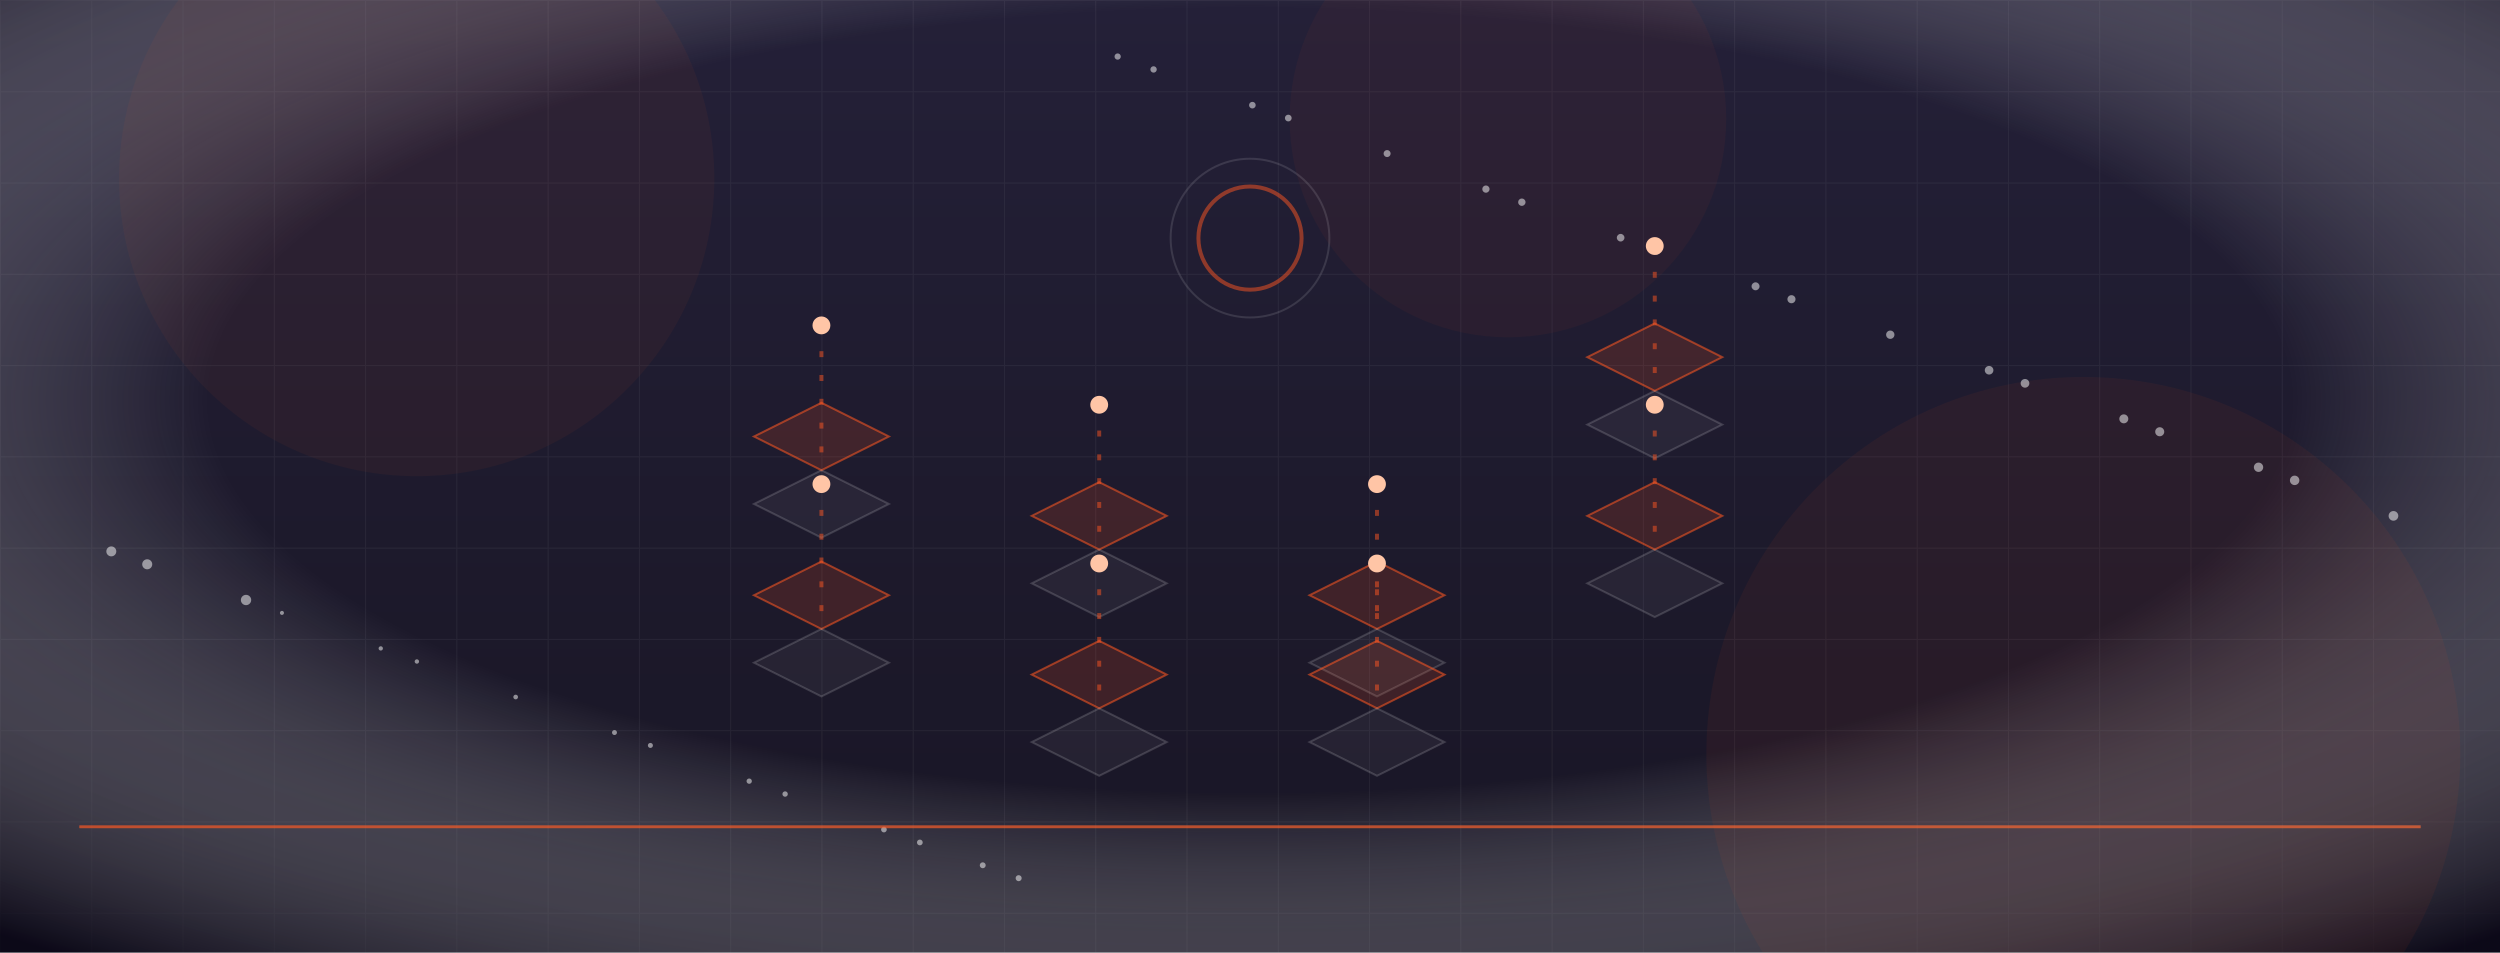
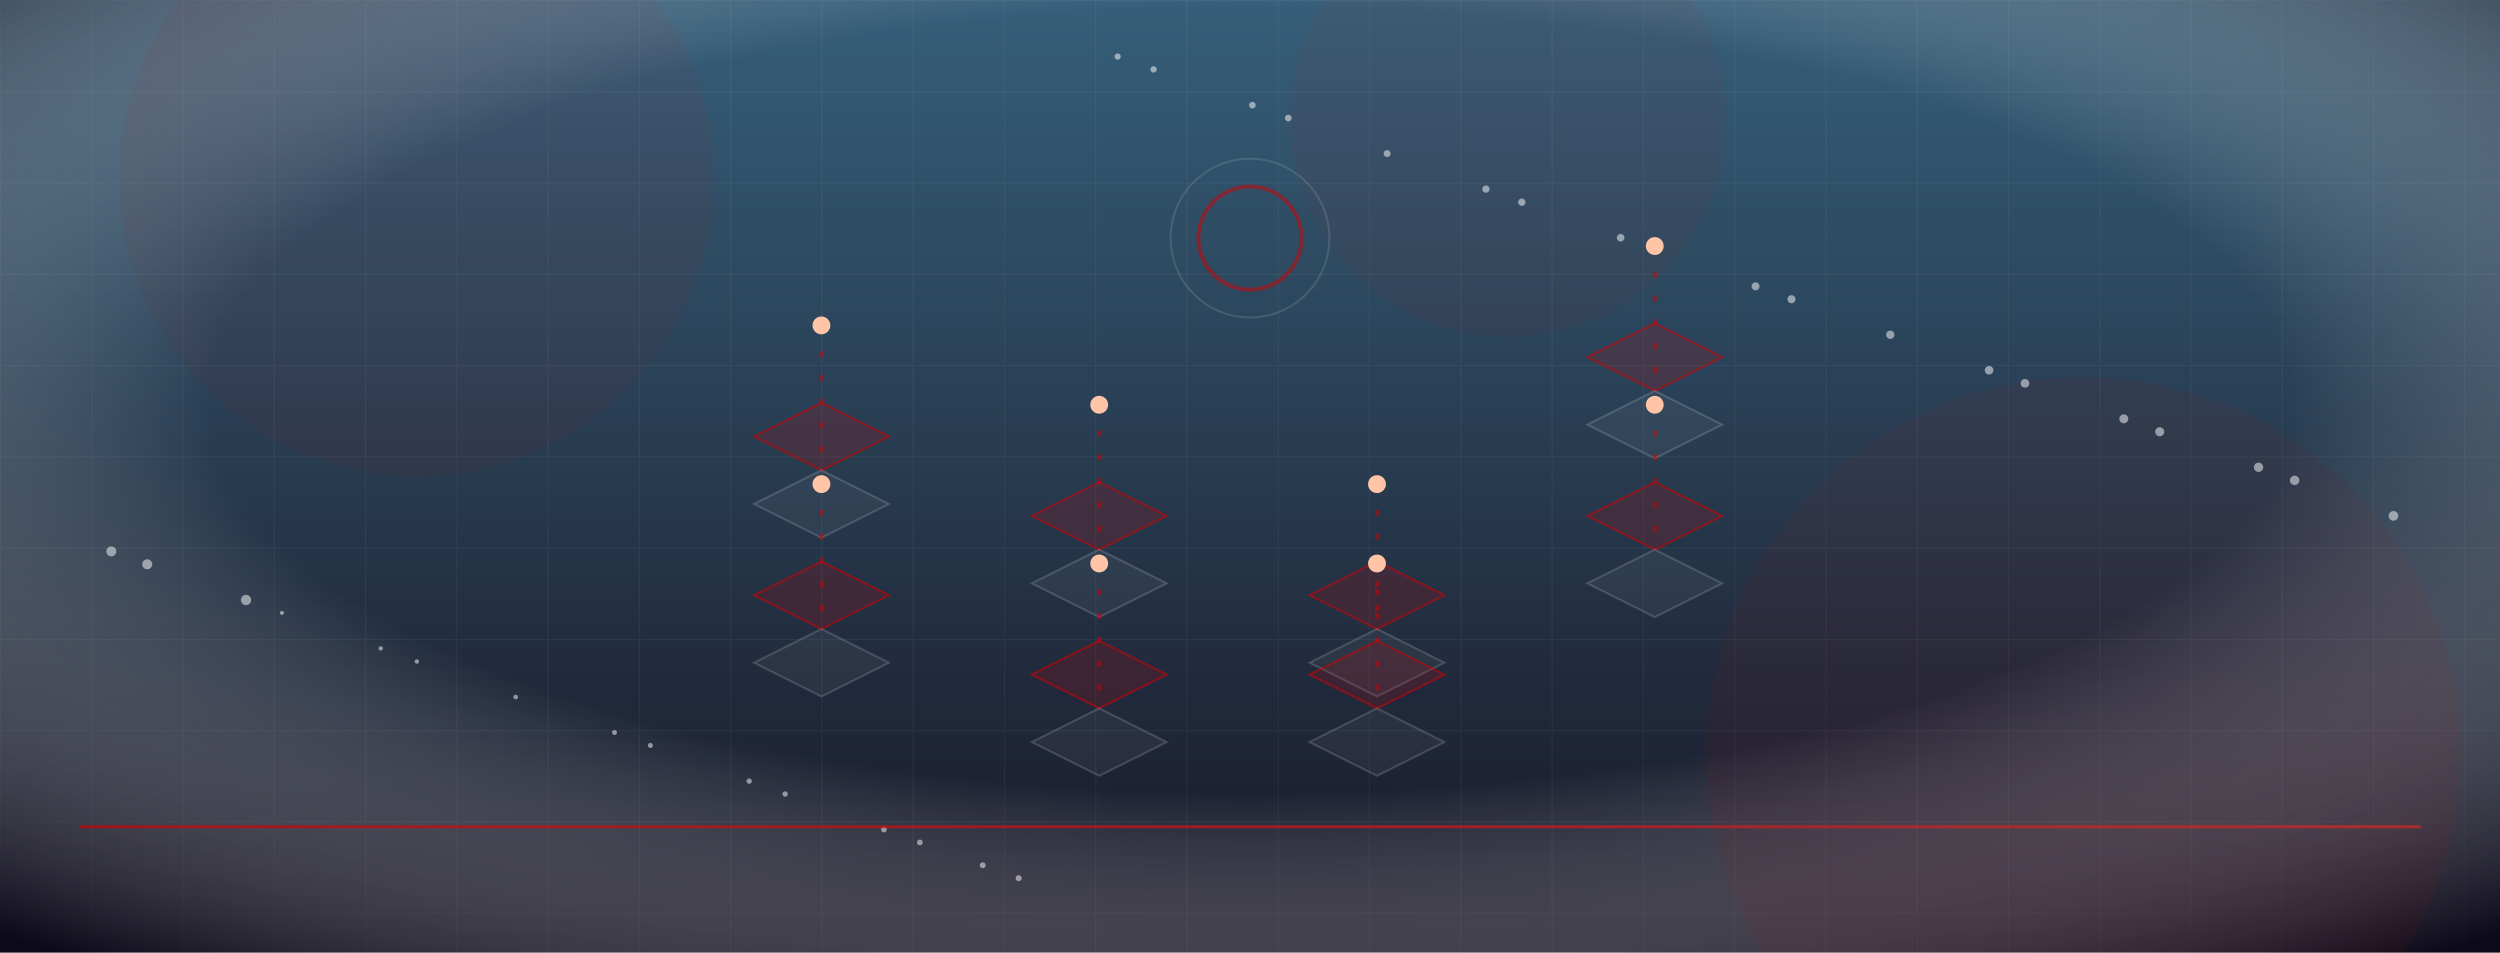
<svg xmlns="http://www.w3.org/2000/svg" viewBox="0 0 1260 480" preserveAspectRatio="xMidYMid slice" width="1260" height="480">
  <defs>
    <linearGradient id="bg" x1="0" y1="0" x2="0" y2="1">
-       <stop offset="0" stop-color="#18142D" />
+       <stop offset="0" stop-color="#2b5672" />
      <stop offset="1" stop-color="#0C0918" />
    </linearGradient>
    <linearGradient id="acc" x1="0" y1="0" x2="1" y2="0">
-       <stop offset="0" stop-color="#FE5722" />
-       <stop offset="1" stop-color="#FF9A62" />
+       <stop offset="0" stop-color="#d20000" />
+       <stop offset="1" stop-color="#ff8a7c" />
    </linearGradient>
    <linearGradient id="accv" x1="0" y1="0" x2="0" y2="1">
-       <stop offset="0" stop-color="#FE5722" />
-       <stop offset="1" stop-color="#FF9A62" />
+       <stop offset="0" stop-color="#d20000" />
+       <stop offset="1" stop-color="#ff8a7c" />
    </linearGradient>
    <radialGradient id="vig" cx="0.5" cy="0.42" r="0.75">
      <stop offset="0.55" stop-color="#FFFFFF" stop-opacity="0.05" />
      <stop offset="1" stop-color="#0C0918" stop-opacity="0.85" />
    </radialGradient>
    <filter id="glow" x="-60%" y="-60%" width="220%" height="220%">
      <feGaussianBlur stdDeviation="6" result="b" />
      <feMerge>
        <feMergeNode in="b" />
        <feMergeNode in="SourceGraphic" />
      </feMerge>
    </filter>
    <filter id="glow2" x="-80%" y="-80%" width="260%" height="260%">
      <feGaussianBlur stdDeviation="12" result="b" />
      <feMerge>
        <feMergeNode in="b" />
        <feMergeNode in="SourceGraphic" />
      </feMerge>
    </filter>
    <pattern id="grid" width="46" height="46" patternUnits="userSpaceOnUse">
      <path d="M46 0H0V46" fill="none" stroke="#FFFFFF" stroke-opacity="0.05" stroke-width="1" />
    </pattern>
  </defs>
  <rect width="1260" height="480" fill="url(#bg)" />
  <rect width="1260" height="480" fill="url(#grid)" />
  <rect width="1260" height="480" fill="url(#vig)" />
-   <circle cx="210" cy="90" r="150" fill="#FE5722" fill-opacity="0.05" />
-   <circle cx="1050" cy="380" r="190" fill="#FE5722" fill-opacity="0.055" />
-   <circle cx="760" cy="60" r="110" fill="#FE5722" fill-opacity="0.045" />
+   <circle cx="210" cy="90" r="150" fill="#d20000" fill-opacity="0.05" />
+   <circle cx="1050" cy="380" r="190" fill="#d20000" fill-opacity="0.055" />
+   <circle cx="760" cy="60" r="110" fill="#d20000" fill-opacity="0.045" />
  <g>
    <circle cx="495.3" cy="436.1" r="1.49" fill="#FFFFFF" fill-opacity="0.5">
      <animate attributeName="opacity" values="0.5;0.08;0.5" dur="2.5s" begin="2.1s" repeatCount="indefinite" />
    </circle>
    <circle cx="748.9" cy="95.3" r="1.83" fill="#FFFFFF" fill-opacity="0.5">
      <animate attributeName="opacity" values="0.5;0.08;0.5" dur="3.2s" begin="2.8s" repeatCount="indefinite" />
    </circle>
    <circle cx="1002.5" cy="186.6" r="2.17" fill="#FFFFFF" fill-opacity="0.5">
      <animate attributeName="opacity" values="0.5;0.08;0.5" dur="3.9s" begin="0.2s" repeatCount="indefinite" />
    </circle>
    <circle cx="56.1" cy="277.9" r="2.51" fill="#FFFFFF" fill-opacity="0.5">
      <animate attributeName="opacity" values="0.5;0.08;0.5" dur="4.6s" begin="0.9s" repeatCount="indefinite" />
    </circle>
    <circle cx="309.7" cy="369.2" r="1.25" fill="#FFFFFF" fill-opacity="0.5">
      <animate attributeName="opacity" values="0.5;0.08;0.5" dur="5.4s" begin="1.6s" repeatCount="indefinite" />
    </circle>
    <circle cx="563.3" cy="28.5" r="1.58" fill="#FFFFFF" fill-opacity="0.5">
      <animate attributeName="opacity" values="0.5;0.08;0.5" dur="2.7s" begin="2.3s" repeatCount="indefinite" />
    </circle>
    <circle cx="816.8" cy="119.8" r="1.92" fill="#FFFFFF" fill-opacity="0.5">
      <animate attributeName="opacity" values="0.5;0.08;0.5" dur="3.4s" begin="2.9s" repeatCount="indefinite" />
    </circle>
    <circle cx="1070.4" cy="211.1" r="2.26" fill="#FFFFFF" fill-opacity="0.5">
      <animate attributeName="opacity" values="0.5;0.08;0.5" dur="4.1s" begin="0.4s" repeatCount="indefinite" />
    </circle>
    <circle cx="124.0" cy="302.4" r="2.6" fill="#FFFFFF" fill-opacity="0.5">
      <animate attributeName="opacity" values="0.5;0.08;0.5" dur="4.8s" begin="1.1s" repeatCount="indefinite" />
    </circle>
    <circle cx="377.6" cy="393.7" r="1.34" fill="#FFFFFF" fill-opacity="0.5">
      <animate attributeName="opacity" values="0.5;0.08;0.5" dur="5.6s" begin="1.8s" repeatCount="indefinite" />
    </circle>
    <circle cx="631.2" cy="53.0" r="1.67" fill="#FFFFFF" fill-opacity="0.5">
      <animate attributeName="opacity" values="0.5;0.08;0.5" dur="2.9s" begin="2.4s" repeatCount="indefinite" />
    </circle>
    <circle cx="884.8" cy="144.3" r="2.01" fill="#FFFFFF" fill-opacity="0.5">
      <animate attributeName="opacity" values="0.5;0.08;0.5" dur="3.6s" begin="3.1s" repeatCount="indefinite" />
    </circle>
    <circle cx="1138.3" cy="235.5" r="2.35" fill="#FFFFFF" fill-opacity="0.5">
      <animate attributeName="opacity" values="0.5;0.08;0.5" dur="4.3s" begin="0.6s" repeatCount="indefinite" />
    </circle>
    <circle cx="191.9" cy="326.8" r="1.09" fill="#FFFFFF" fill-opacity="0.5">
      <animate attributeName="opacity" values="0.5;0.08;0.5" dur="5.0s" begin="1.3s" repeatCount="indefinite" />
    </circle>
    <circle cx="445.5" cy="418.1" r="1.43" fill="#FFFFFF" fill-opacity="0.5">
      <animate attributeName="opacity" values="0.5;0.08;0.5" dur="2.4s" begin="2.0s" repeatCount="indefinite" />
    </circle>
    <circle cx="699.1" cy="77.4" r="1.77" fill="#FFFFFF" fill-opacity="0.5">
      <animate attributeName="opacity" values="0.5;0.08;0.5" dur="3.1s" begin="2.6s" repeatCount="indefinite" />
    </circle>
    <circle cx="952.7" cy="168.7" r="2.1" fill="#FFFFFF" fill-opacity="0.5">
      <animate attributeName="opacity" values="0.5;0.08;0.5" dur="3.8s" begin="0.1s" repeatCount="indefinite" />
    </circle>
    <circle cx="1206.3" cy="260.0" r="2.44" fill="#FFFFFF" fill-opacity="0.5">
      <animate attributeName="opacity" values="0.5;0.08;0.5" dur="4.5s" begin="0.8s" repeatCount="indefinite" />
    </circle>
    <circle cx="259.9" cy="351.3" r="1.18" fill="#FFFFFF" fill-opacity="0.5">
      <animate attributeName="opacity" values="0.5;0.08;0.5" dur="5.2s" begin="1.5s" repeatCount="indefinite" />
    </circle>
    <circle cx="513.4" cy="442.6" r="1.52" fill="#FFFFFF" fill-opacity="0.5">
      <animate attributeName="opacity" values="0.5;0.08;0.5" dur="2.5s" begin="2.1s" repeatCount="indefinite" />
    </circle>
    <circle cx="767.0" cy="101.9" r="1.86" fill="#FFFFFF" fill-opacity="0.5">
      <animate attributeName="opacity" values="0.5;0.08;0.5" dur="3.3s" begin="2.8s" repeatCount="indefinite" />
    </circle>
    <circle cx="1020.6" cy="193.2" r="2.19" fill="#FFFFFF" fill-opacity="0.5">
      <animate attributeName="opacity" values="0.5;0.08;0.5" dur="4.0s" begin="0.3s" repeatCount="indefinite" />
    </circle>
    <circle cx="74.2" cy="284.4" r="2.53" fill="#FFFFFF" fill-opacity="0.5">
      <animate attributeName="opacity" values="0.5;0.08;0.5" dur="4.7s" begin="1.0s" repeatCount="indefinite" />
    </circle>
    <circle cx="327.8" cy="375.7" r="1.27" fill="#FFFFFF" fill-opacity="0.5">
      <animate attributeName="opacity" values="0.5;0.08;0.5" dur="5.4s" begin="1.6s" repeatCount="indefinite" />
    </circle>
    <circle cx="581.4" cy="35.0" r="1.61" fill="#FFFFFF" fill-opacity="0.5">
      <animate attributeName="opacity" values="0.5;0.08;0.5" dur="2.7s" begin="2.3s" repeatCount="indefinite" />
    </circle>
    <circle cx="835.0" cy="126.3" r="1.95" fill="#FFFFFF" fill-opacity="0.5">
      <animate attributeName="opacity" values="0.5;0.08;0.5" dur="3.5s" begin="3.0s" repeatCount="indefinite" />
    </circle>
    <circle cx="1088.5" cy="217.6" r="2.28" fill="#FFFFFF" fill-opacity="0.5">
      <animate attributeName="opacity" values="0.5;0.08;0.5" dur="4.2s" begin="0.5s" repeatCount="indefinite" />
    </circle>
    <circle cx="142.1" cy="308.9" r="1.02" fill="#FFFFFF" fill-opacity="0.5">
      <animate attributeName="opacity" values="0.5;0.08;0.5" dur="4.9s" begin="1.1s" repeatCount="indefinite" />
    </circle>
    <circle cx="395.7" cy="400.2" r="1.36" fill="#FFFFFF" fill-opacity="0.5">
      <animate attributeName="opacity" values="0.5;0.08;0.5" dur="2.2s" begin="1.8s" repeatCount="indefinite" />
    </circle>
    <circle cx="649.3" cy="59.5" r="1.7" fill="#FFFFFF" fill-opacity="0.5">
      <animate attributeName="opacity" values="0.5;0.08;0.5" dur="2.9s" begin="2.5s" repeatCount="indefinite" />
    </circle>
    <circle cx="902.9" cy="150.8" r="2.04" fill="#FFFFFF" fill-opacity="0.5">
      <animate attributeName="opacity" values="0.5;0.08;0.5" dur="3.6s" begin="3.2s" repeatCount="indefinite" />
    </circle>
    <circle cx="1156.5" cy="242.1" r="2.38" fill="#FFFFFF" fill-opacity="0.5">
      <animate attributeName="opacity" values="0.5;0.08;0.5" dur="4.4s" begin="0.6s" repeatCount="indefinite" />
    </circle>
    <circle cx="210.1" cy="333.4" r="1.11" fill="#FFFFFF" fill-opacity="0.5">
      <animate attributeName="opacity" values="0.5;0.08;0.5" dur="5.1s" begin="1.3s" repeatCount="indefinite" />
    </circle>
    <circle cx="463.6" cy="424.6" r="1.45" fill="#FFFFFF" fill-opacity="0.5">
      <animate attributeName="opacity" values="0.5;0.08;0.5" dur="2.4s" begin="2.0s" repeatCount="indefinite" />
    </circle>
  </g>
  <rect x="40" y="416" width="1180" height="1.4" fill="url(#acc)" opacity="0.35" />
-   <rect x="40" y="416" width="1180" height="1.4" fill="#FE5722" opacity="0.5">
+   <rect x="40" y="416" width="1180" height="1.4" fill="#d20000" opacity="0.5">
    <animate attributeName="width" values="0;1180;0" dur="9s" repeatCount="indefinite" />
  </rect>
  <rect x="-140" y="0" width="140" height="480" fill="url(#acc)" opacity="0.05">
    <animate attributeName="x" values="-140;1280" dur="11s" repeatCount="indefinite" />
  </rect>
  <g>
-     <path d="M380 300 l34 -17.0 l34 17.0 l-34 17.0 Z" fill="#FE5722" fill-opacity="0.16" stroke="#FE5722" stroke-opacity="0.55" />
+     <path d="M380 300 l34 -17.0 l34 17.0 l-34 17.0 Z" fill="#d20000" fill-opacity="0.16" stroke="#d20000" stroke-opacity="0.55" />
    <path d="M380 334 l34 -17.0 l34 17.0 l-34 17.0 Z" fill="#FFFFFF" fill-opacity="0.05" stroke="#FFFFFF" stroke-opacity="0.16" />
  </g>
  <g>
-     <path d="M520 260 l34 -17.0 l34 17.0 l-34 17.0 Z" fill="#FE5722" fill-opacity="0.16" stroke="#FE5722" stroke-opacity="0.55" />
+     <path d="M520 260 l34 -17.0 l34 17.0 l-34 17.0 Z" fill="#d20000" fill-opacity="0.16" stroke="#d20000" stroke-opacity="0.55" />
    <path d="M520 294 l34 -17.0 l34 17.0 l-34 17.0 Z" fill="#FFFFFF" fill-opacity="0.05" stroke="#FFFFFF" stroke-opacity="0.16" />
  </g>
  <g>
-     <path d="M660 300 l34 -17.0 l34 17.0 l-34 17.0 Z" fill="#FE5722" fill-opacity="0.16" stroke="#FE5722" stroke-opacity="0.55" />
+     <path d="M660 300 l34 -17.0 l34 17.0 l-34 17.0 Z" fill="#d20000" fill-opacity="0.16" stroke="#d20000" stroke-opacity="0.55" />
    <path d="M660 334 l34 -17.0 l34 17.0 l-34 17.0 Z" fill="#FFFFFF" fill-opacity="0.05" stroke="#FFFFFF" stroke-opacity="0.16" />
  </g>
  <g>
-     <path d="M800 260 l34 -17.0 l34 17.0 l-34 17.0 Z" fill="#FE5722" fill-opacity="0.16" stroke="#FE5722" stroke-opacity="0.55" />
+     <path d="M800 260 l34 -17.0 l34 17.0 l-34 17.0 Z" fill="#d20000" fill-opacity="0.16" stroke="#d20000" stroke-opacity="0.55" />
    <path d="M800 294 l34 -17.0 l34 17.0 l-34 17.0 Z" fill="#FFFFFF" fill-opacity="0.05" stroke="#FFFFFF" stroke-opacity="0.16" />
  </g>
  <g>
-     <path d="M520 340 l34 -17.0 l34 17.0 l-34 17.0 Z" fill="#FE5722" fill-opacity="0.16" stroke="#FE5722" stroke-opacity="0.55" />
+     <path d="M520 340 l34 -17.0 l34 17.0 l-34 17.0 Z" fill="#d20000" fill-opacity="0.16" stroke="#d20000" stroke-opacity="0.55" />
    <path d="M520 374 l34 -17.0 l34 17.0 l-34 17.0 Z" fill="#FFFFFF" fill-opacity="0.05" stroke="#FFFFFF" stroke-opacity="0.16" />
  </g>
  <g>
-     <path d="M660 340 l34 -17.0 l34 17.0 l-34 17.0 Z" fill="#FE5722" fill-opacity="0.16" stroke="#FE5722" stroke-opacity="0.55" />
+     <path d="M660 340 l34 -17.0 l34 17.0 l-34 17.0 Z" fill="#d20000" fill-opacity="0.16" stroke="#d20000" stroke-opacity="0.55" />
    <path d="M660 374 l34 -17.0 l34 17.0 l-34 17.0 Z" fill="#FFFFFF" fill-opacity="0.05" stroke="#FFFFFF" stroke-opacity="0.16" />
  </g>
  <g>
-     <path d="M380 220 l34 -17.0 l34 17.0 l-34 17.0 Z" fill="#FE5722" fill-opacity="0.16" stroke="#FE5722" stroke-opacity="0.55" />
+     <path d="M380 220 l34 -17.0 l34 17.0 l-34 17.0 Z" fill="#d20000" fill-opacity="0.16" stroke="#d20000" stroke-opacity="0.55" />
    <path d="M380 254 l34 -17.0 l34 17.0 l-34 17.0 Z" fill="#FFFFFF" fill-opacity="0.05" stroke="#FFFFFF" stroke-opacity="0.16" />
  </g>
  <g>
-     <path d="M800 180 l34 -17.0 l34 17.0 l-34 17.0 Z" fill="#FE5722" fill-opacity="0.16" stroke="#FE5722" stroke-opacity="0.55" />
+     <path d="M800 180 l34 -17.0 l34 17.0 l-34 17.0 Z" fill="#d20000" fill-opacity="0.16" stroke="#d20000" stroke-opacity="0.55" />
    <path d="M800 214 l34 -17.0 l34 17.0 l-34 17.0 Z" fill="#FFFFFF" fill-opacity="0.05" stroke="#FFFFFF" stroke-opacity="0.16" />
  </g>
-   <line x1="414" y1="308" x2="414" y2="248" stroke="#FE5722" stroke-opacity="0.5" stroke-width="2" stroke-dasharray="3 9">
+   <line x1="414" y1="308" x2="414" y2="248" stroke="#d20000" stroke-opacity="0.5" stroke-width="2" stroke-dasharray="3 9">
    <animate attributeName="stroke-dashoffset" from="24" to="0" dur="2.2s" repeatCount="indefinite" />
  </line>
  <circle cx="414" cy="244" r="4.5" fill="#FFC5A6">
    <animate attributeName="opacity" values="0.9;0.2;0.9" dur="2.2s" repeatCount="indefinite" />
  </circle>
-   <line x1="554" y1="268" x2="554" y2="208" stroke="#FE5722" stroke-opacity="0.5" stroke-width="2" stroke-dasharray="3 9">
+   <line x1="554" y1="268" x2="554" y2="208" stroke="#d20000" stroke-opacity="0.5" stroke-width="2" stroke-dasharray="3 9">
    <animate attributeName="stroke-dashoffset" from="24" to="0" dur="2.2s" repeatCount="indefinite" />
  </line>
  <circle cx="554" cy="204" r="4.5" fill="#FFC5A6">
    <animate attributeName="opacity" values="0.9;0.2;0.9" dur="2.2s" repeatCount="indefinite" />
  </circle>
-   <line x1="694" y1="308" x2="694" y2="248" stroke="#FE5722" stroke-opacity="0.5" stroke-width="2" stroke-dasharray="3 9">
+   <line x1="694" y1="308" x2="694" y2="248" stroke="#d20000" stroke-opacity="0.5" stroke-width="2" stroke-dasharray="3 9">
    <animate attributeName="stroke-dashoffset" from="24" to="0" dur="2.2s" repeatCount="indefinite" />
  </line>
  <circle cx="694" cy="244" r="4.5" fill="#FFC5A6">
    <animate attributeName="opacity" values="0.9;0.2;0.9" dur="2.2s" repeatCount="indefinite" />
  </circle>
-   <line x1="834" y1="268" x2="834" y2="208" stroke="#FE5722" stroke-opacity="0.5" stroke-width="2" stroke-dasharray="3 9">
+   <line x1="834" y1="268" x2="834" y2="208" stroke="#d20000" stroke-opacity="0.5" stroke-width="2" stroke-dasharray="3 9">
    <animate attributeName="stroke-dashoffset" from="24" to="0" dur="2.2s" repeatCount="indefinite" />
  </line>
  <circle cx="834" cy="204" r="4.5" fill="#FFC5A6">
    <animate attributeName="opacity" values="0.9;0.2;0.9" dur="2.2s" repeatCount="indefinite" />
  </circle>
-   <line x1="554" y1="348" x2="554" y2="288" stroke="#FE5722" stroke-opacity="0.5" stroke-width="2" stroke-dasharray="3 9">
+   <line x1="554" y1="348" x2="554" y2="288" stroke="#d20000" stroke-opacity="0.5" stroke-width="2" stroke-dasharray="3 9">
    <animate attributeName="stroke-dashoffset" from="24" to="0" dur="2.2s" repeatCount="indefinite" />
  </line>
  <circle cx="554" cy="284" r="4.5" fill="#FFC5A6">
    <animate attributeName="opacity" values="0.9;0.2;0.9" dur="2.2s" repeatCount="indefinite" />
  </circle>
-   <line x1="694" y1="348" x2="694" y2="288" stroke="#FE5722" stroke-opacity="0.5" stroke-width="2" stroke-dasharray="3 9">
+   <line x1="694" y1="348" x2="694" y2="288" stroke="#d20000" stroke-opacity="0.5" stroke-width="2" stroke-dasharray="3 9">
    <animate attributeName="stroke-dashoffset" from="24" to="0" dur="2.2s" repeatCount="indefinite" />
  </line>
  <circle cx="694" cy="284" r="4.5" fill="#FFC5A6">
    <animate attributeName="opacity" values="0.9;0.2;0.9" dur="2.2s" repeatCount="indefinite" />
  </circle>
-   <line x1="414" y1="228" x2="414" y2="168" stroke="#FE5722" stroke-opacity="0.5" stroke-width="2" stroke-dasharray="3 9">
+   <line x1="414" y1="228" x2="414" y2="168" stroke="#d20000" stroke-opacity="0.5" stroke-width="2" stroke-dasharray="3 9">
    <animate attributeName="stroke-dashoffset" from="24" to="0" dur="2.2s" repeatCount="indefinite" />
  </line>
  <circle cx="414" cy="164" r="4.5" fill="#FFC5A6">
    <animate attributeName="opacity" values="0.9;0.2;0.9" dur="2.2s" repeatCount="indefinite" />
  </circle>
-   <line x1="834" y1="188" x2="834" y2="128" stroke="#FE5722" stroke-opacity="0.5" stroke-width="2" stroke-dasharray="3 9">
+   <line x1="834" y1="188" x2="834" y2="128" stroke="#d20000" stroke-opacity="0.5" stroke-width="2" stroke-dasharray="3 9">
    <animate attributeName="stroke-dashoffset" from="24" to="0" dur="2.2s" repeatCount="indefinite" />
  </line>
  <circle cx="834" cy="124" r="4.5" fill="#FFC5A6">
    <animate attributeName="opacity" values="0.9;0.2;0.9" dur="2.2s" repeatCount="indefinite" />
  </circle>
-   <circle cx="630" cy="120" r="26" fill="none" stroke="#FE5722" stroke-opacity="0.5" stroke-width="2" />
+   <circle cx="630" cy="120" r="26" fill="none" stroke="#d20000" stroke-opacity="0.5" stroke-width="2" />
  <animateTransform attributeName="transform" type="translate" values="0 0; 0 -8; 0 0" dur="6s" begin="0s" repeatCount="indefinite" />
  <circle cx="630" cy="120" r="40" fill="none" stroke="#FFFFFF" stroke-opacity="0.12" />
  <animateTransform attributeName="transform" type="translate" values="0 0; 0 10; 0 0" dur="6s" begin="1s" repeatCount="indefinite" />
</svg>
